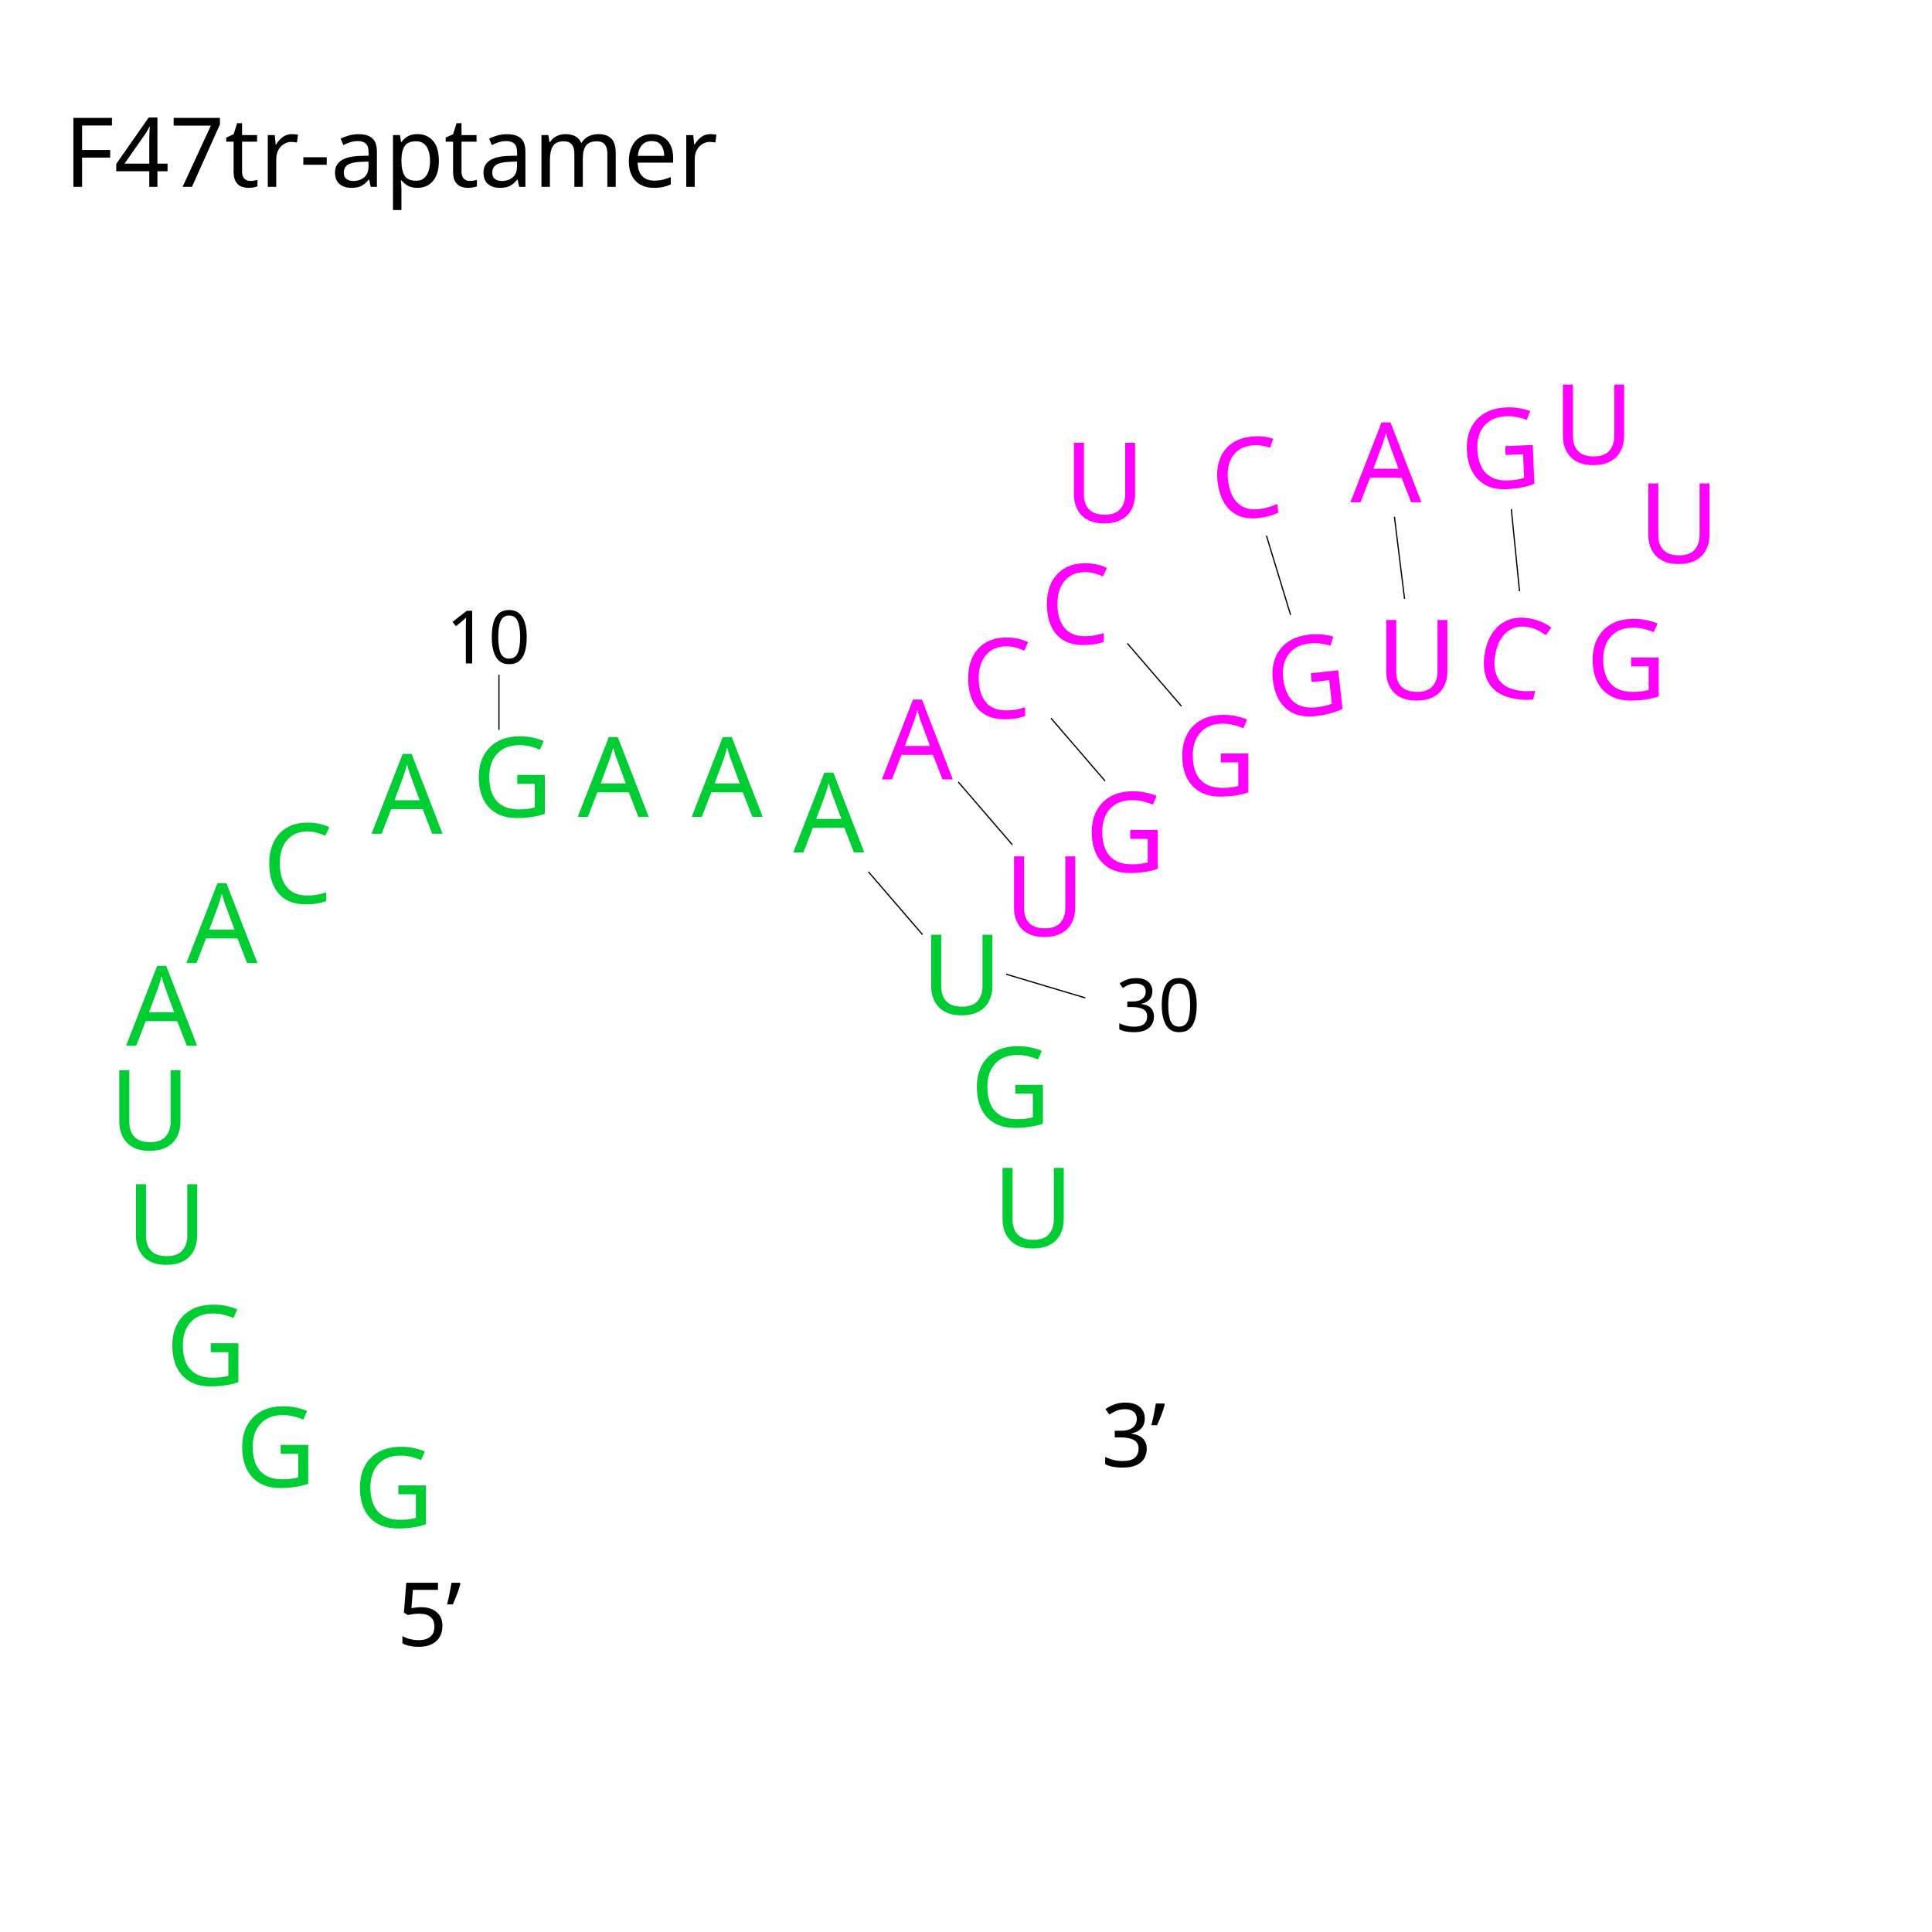
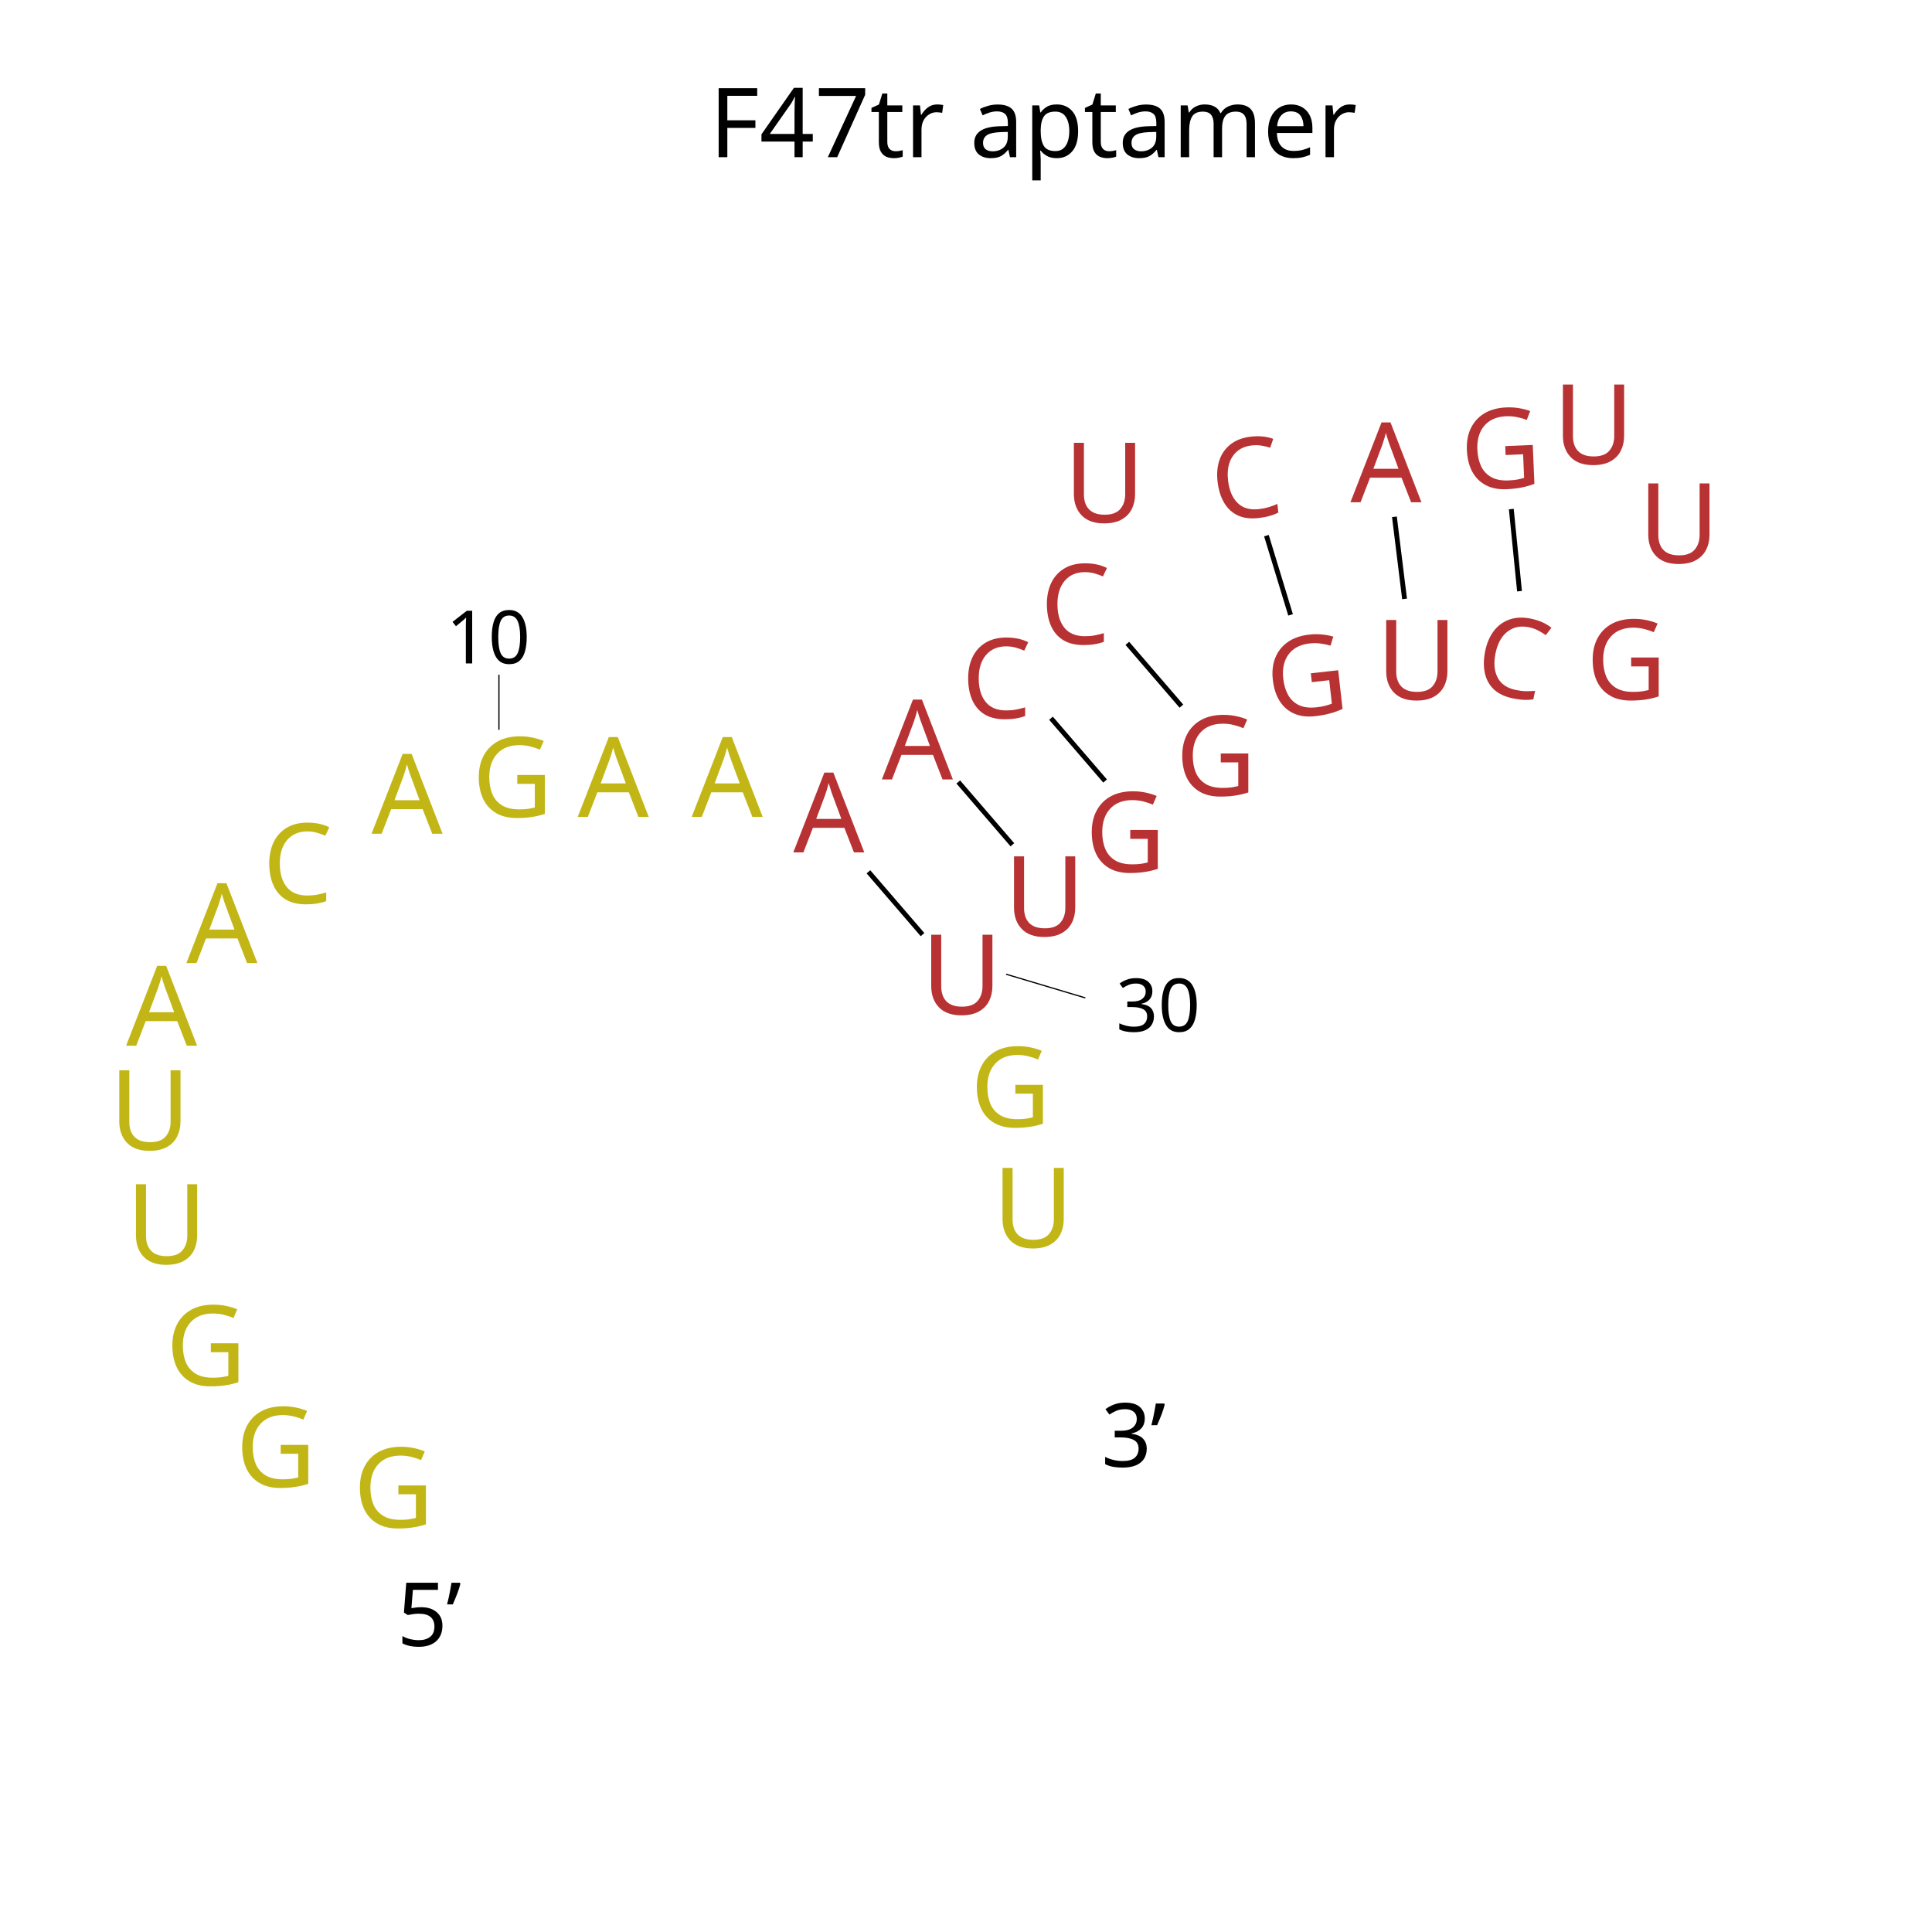
<svg xmlns="http://www.w3.org/2000/svg" version="1.1" id="图层_1" x="0px" y="0px" viewBox="0 0 400 400" style="enable-background:new 0 0 400 400;" xml:space="preserve">
  <style type="text/css">
- 	.st0{fill:#00CC33;}
+ 	.st0{fill:#C2B617;}
	.st1{font-family:'ArialMT';}
	.st2{font-size:23.043px;}
- 	.st3{letter-spacing:-1;}
- 	.st4{fill:#FF00FF;}
+ 	.st3{fill:#B83233;}
+ 	.st4{font-size:23.042px;}
	.st5{font-size:15.26px;}
	.st6{font-size:18.312px;}
- 	.st7{fill:none;stroke:#000000;stroke-width:0.25;stroke-miterlimit:10;}
- 	.st8{fill:none;}
- 	.st9{font-size:20px;}
+ 	.st7{fill:#C2B617;stroke:#000000;stroke-miterlimit:10;}
+ 	.st8{fill:none;stroke:#000000;stroke-miterlimit:10;}
+ 	.st9{fill:none;}
+ 	.st10{fill:none;stroke:#000000;stroke-width:0.25;stroke-miterlimit:10;}
+ 	.st11{font-size:20px;}
</style>
  <text transform="matrix(1 0 0 1 73.1074 316.2239)" class="st0 st1 st2">G</text>
  <text transform="matrix(1 0 0 1 48.7407 307.8372)" class="st0 st1 st2">G</text>
  <text transform="matrix(1 0 0 1 34.2769 286.801)" class="st0 st1 st2">G</text>
  <text transform="matrix(1 0 0 1 26.0713 261.6389)" class="st0 st1 st2">U</text>
  <text transform="matrix(1 0 0 1 22.6182 238.0374)" class="st0 st1 st2">U</text>
-   <text transform="matrix(1 0 0 1 26.1064 216.5042)" class="st0 st1 st2 st3">A</text>
-   <text transform="matrix(1 0 0 1 38.5879 199.3918)" class="st0 st1 st2 st3">A</text>
+   <text transform="matrix(1 0 0 1 26.1064 216.5042)" class="st0 st1 st2">A</text>
+   <text transform="matrix(1 0 0 1 38.5879 199.3918)" class="st0 st1 st2">A</text>
  <text transform="matrix(1 0 0 1 54.3384 186.9998)" class="st0 st1 st2">C</text>
-   <text transform="matrix(1 0 0 1 76.9258 172.6155)" class="st0 st1 st2 st3">A</text>
+   <text transform="matrix(1 0 0 1 76.9258 172.6155)" class="st0 st1 st2">A</text>
  <text transform="matrix(1 0 0 1 97.7227 169.134)" class="st0 st1 st2">G</text>
-   <text transform="matrix(1 0 0 1 119.6123 169.134)" class="st0 st1 st2 st3">A</text>
-   <text transform="matrix(1 0 0 1 143.2051 169.1335)" class="st0 st1 st2 st3">A</text>
-   <text transform="matrix(1 0 0 1 164.2402 176.4846)" class="st0 st1 st2 st3">A</text>
-   <text transform="matrix(1 0 0 1 182.5791 161.3772)" class="st4 st1 st2 st3">A</text>
-   <text transform="matrix(1 0 0 1 199.042 148.6809)" class="st4 st1 st2">C</text>
-   <text transform="matrix(1 0 0 1 215.3389 133.3147)" class="st4 st1 st2">C</text>
-   <text transform="matrix(1 0 0 1 220.2578 108.1287)" class="st4 st1 st2">U</text>
-   <text transform="matrix(0.9938 -0.1113 0.1113 0.9938 251.5989 108.0229)" class="st4 st1 st2">C</text>
-   <text transform="matrix(1 0 0 1 279.5928 103.9915)" class="st4 st1 st2 st3">A</text>
-   <text transform="matrix(0.9991 -4.239531e-02 4.239531e-02 0.9991 302.6452 101.4426)" class="st4 st1 st2">G</text>
-   <text transform="matrix(1 0 0 1 321.5068 96.0642)" class="st4 st1 st2">U</text>
-   <text transform="matrix(1 0 0 1 339.1826 116.5393)" class="st4 st1 st2">U</text>
-   <text transform="matrix(1 0 0 1 328.3408 144.8127)" class="st4 st1 st2">G</text>
-   <text transform="matrix(0.9789 0.2041 -0.2041 0.9789 304.4476 142.5231)" class="st4 st1 st2">C</text>
-   <text transform="matrix(1 0 0 1 284.9189 144.8127)" class="st4 st1 st2">U</text>
-   <text transform="matrix(0.9938 -0.1113 0.1113 0.9938 263.0431 149.0778)" class="st4 st1 st2">G</text>
-   <text transform="matrix(1 0 0 1 243.3721 164.6897)" class="st4 st1 st2">G</text>
-   <text transform="matrix(1 0 0 1 224.6309 180.5139)" class="st4 st1 st2">G</text>
-   <text transform="matrix(1 0 0 1 207.8652 193.7595)" class="st4 st1 st2">U</text>
-   <text transform="matrix(1 0 0 1 190.7168 209.9807)" class="st0 st1 st2">U</text>
+   <text transform="matrix(1 0 0 1 119.6123 169.134)" class="st0 st1 st2">A</text>
+   <text transform="matrix(1 0 0 1 143.2051 169.1335)" class="st0 st1 st2">A</text>
+   <text transform="matrix(1 0 0 1 164.2402 176.4846)" class="st3 st1 st2">A</text>
+   <text transform="matrix(1 0 0 1 182.5791 161.3772)" class="st3 st1 st2">A</text>
+   <text transform="matrix(1 0 0 1 199.042 148.6809)" class="st3 st1 st2">C</text>
+   <text transform="matrix(1 0 0 1 215.3389 133.3147)" class="st3 st1 st2">C</text>
+   <text transform="matrix(1 0 0 1 220.2578 108.1287)" class="st3 st1 st2">U</text>
+   <text transform="matrix(0.9938 -0.1113 0.1113 0.9938 251.5989 108.0229)" class="st3 st1 st2">C</text>
+   <text transform="matrix(1 0 0 1 279.5928 103.9915)" class="st3 st1 st2">A</text>
+   <text transform="matrix(0.9991 -4.239531e-02 4.239531e-02 0.9991 302.6452 101.4426)" class="st3 st1 st2">G</text>
+   <text transform="matrix(1 0 0 1 321.5068 96.0642)" class="st3 st1 st2">U</text>
+   <text transform="matrix(1 0 0 1 339.1826 116.5393)" class="st3 st1 st2">U</text>
+   <text transform="matrix(1 0 0 1 328.3408 144.8127)" class="st3 st1 st2">G</text>
+   <text transform="matrix(0.9789 0.2041 -0.2041 0.9789 304.4467 142.5228)" class="st3 st1 st4">C</text>
+   <text transform="matrix(1 0 0 1 284.9189 144.8127)" class="st3 st1 st2">U</text>
+   <text transform="matrix(0.9938 -0.1113 0.1113 0.9938 263.0431 149.0778)" class="st3 st1 st2">G</text>
+   <text transform="matrix(1 0 0 1 243.3721 164.6897)" class="st3 st1 st2">G</text>
+   <text transform="matrix(1 0 0 1 224.6309 180.5139)" class="st3 st1 st2">G</text>
+   <text transform="matrix(1 0 0 1 207.8652 193.7595)" class="st3 st1 st2">U</text>
+   <text transform="matrix(1 0 0 1 190.7168 209.9807)" class="st3 st1 st2">U</text>
  <text transform="matrix(1 0 0 1 200.8447 233.2805)" class="st0 st1 st2">G</text>
  <text transform="matrix(1 0 0 1 205.4873 258.2512)" class="st0 st1 st2">U</text>
  <text transform="matrix(1 0 0 1 92.3394 137.3577)" class="st1 st5">10</text>
  <text transform="matrix(1 0 0 1 231.0537 213.553)" class="st1 st5">30</text>
  <text transform="matrix(1 0 0 1 82.1611 340.7678)" class="st1 st6">5</text>
  <text transform="matrix(1 0 0 1 92.3394 340.7678)" class="st1 st6">’</text>
  <text transform="matrix(1 0 0 1 227.9824 303.6643)" class="st1 st6">3</text>
  <text transform="matrix(1 0 0 1 238.1611 303.6643)" class="st1 st6">’</text>
  <line class="st7" x1="179.8" y1="180.5" x2="191" y2="193.5" />
  <line class="st7" x1="198.4" y1="161.9" x2="209.6" y2="174.9" />
-   <line class="st7" x1="217.6" y1="148.7" x2="228.8" y2="161.7" />
-   <line class="st7" x1="233.4" y1="133.2" x2="244.6" y2="146.2" />
-   <line class="st7" x1="262.2" y1="110.9" x2="267.2" y2="127.3" />
-   <line class="st7" x1="288.7" y1="107" x2="290.8" y2="124" />
-   <line class="st7" x1="312.9" y1="105.4" x2="314.6" y2="122.4" />
-   <line class="st8" x1="28.7" y1="124.4" x2="39.9" y2="137.4" />
-   <line class="st7" x1="208.3" y1="201.7" x2="224.7" y2="206.6" />
-   <text transform="matrix(1 0 0 1 13.26 38.69)" class="st1 st9">F47tr-aptamer</text>
-   <line class="st7" x1="103.3" y1="139.7" x2="103.3" y2="151.1" />
+   <line class="st8" x1="217.6" y1="148.7" x2="228.8" y2="161.7" />
+   <line class="st8" x1="233.4" y1="133.2" x2="244.6" y2="146.2" />
+   <line class="st8" x1="262.2" y1="110.9" x2="267.2" y2="127.3" />
+   <line class="st8" x1="288.7" y1="107" x2="290.8" y2="124" />
+   <line class="st8" x1="312.9" y1="105.4" x2="314.6" y2="122.4" />
+   <line class="st9" x1="28.7" y1="124.4" x2="39.9" y2="137.4" />
+   <line class="st10" x1="208.3" y1="201.7" x2="224.7" y2="206.6" />
+   <text transform="matrix(1 0 0 1 146.8518 32.5455)" class="st1 st11">F47tr aptamer</text>
+   <line class="st10" x1="103.3" y1="139.7" x2="103.3" y2="151.1" />
</svg>
